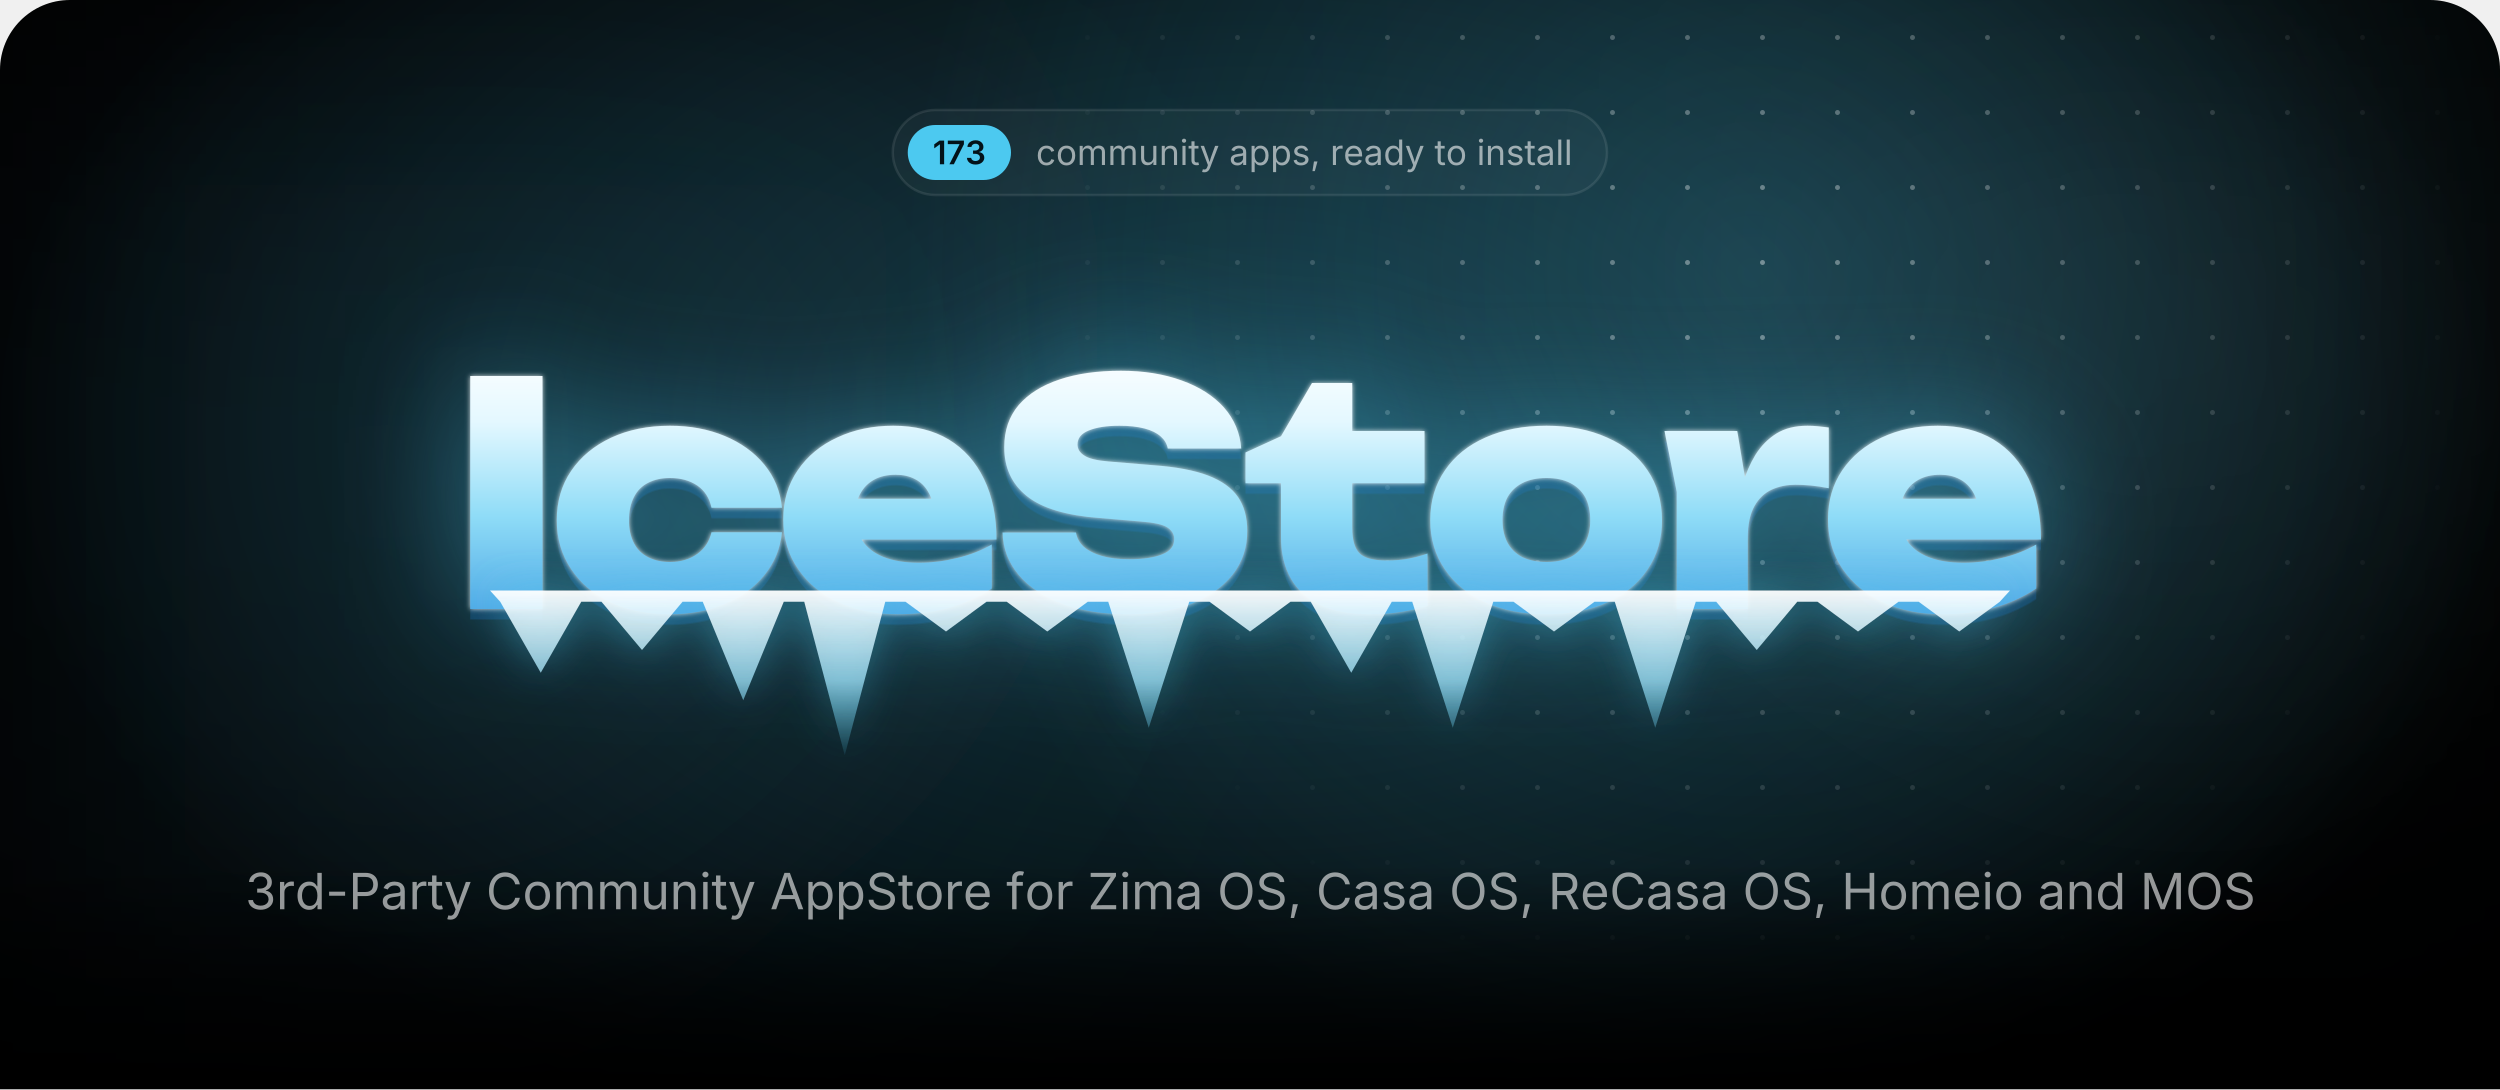
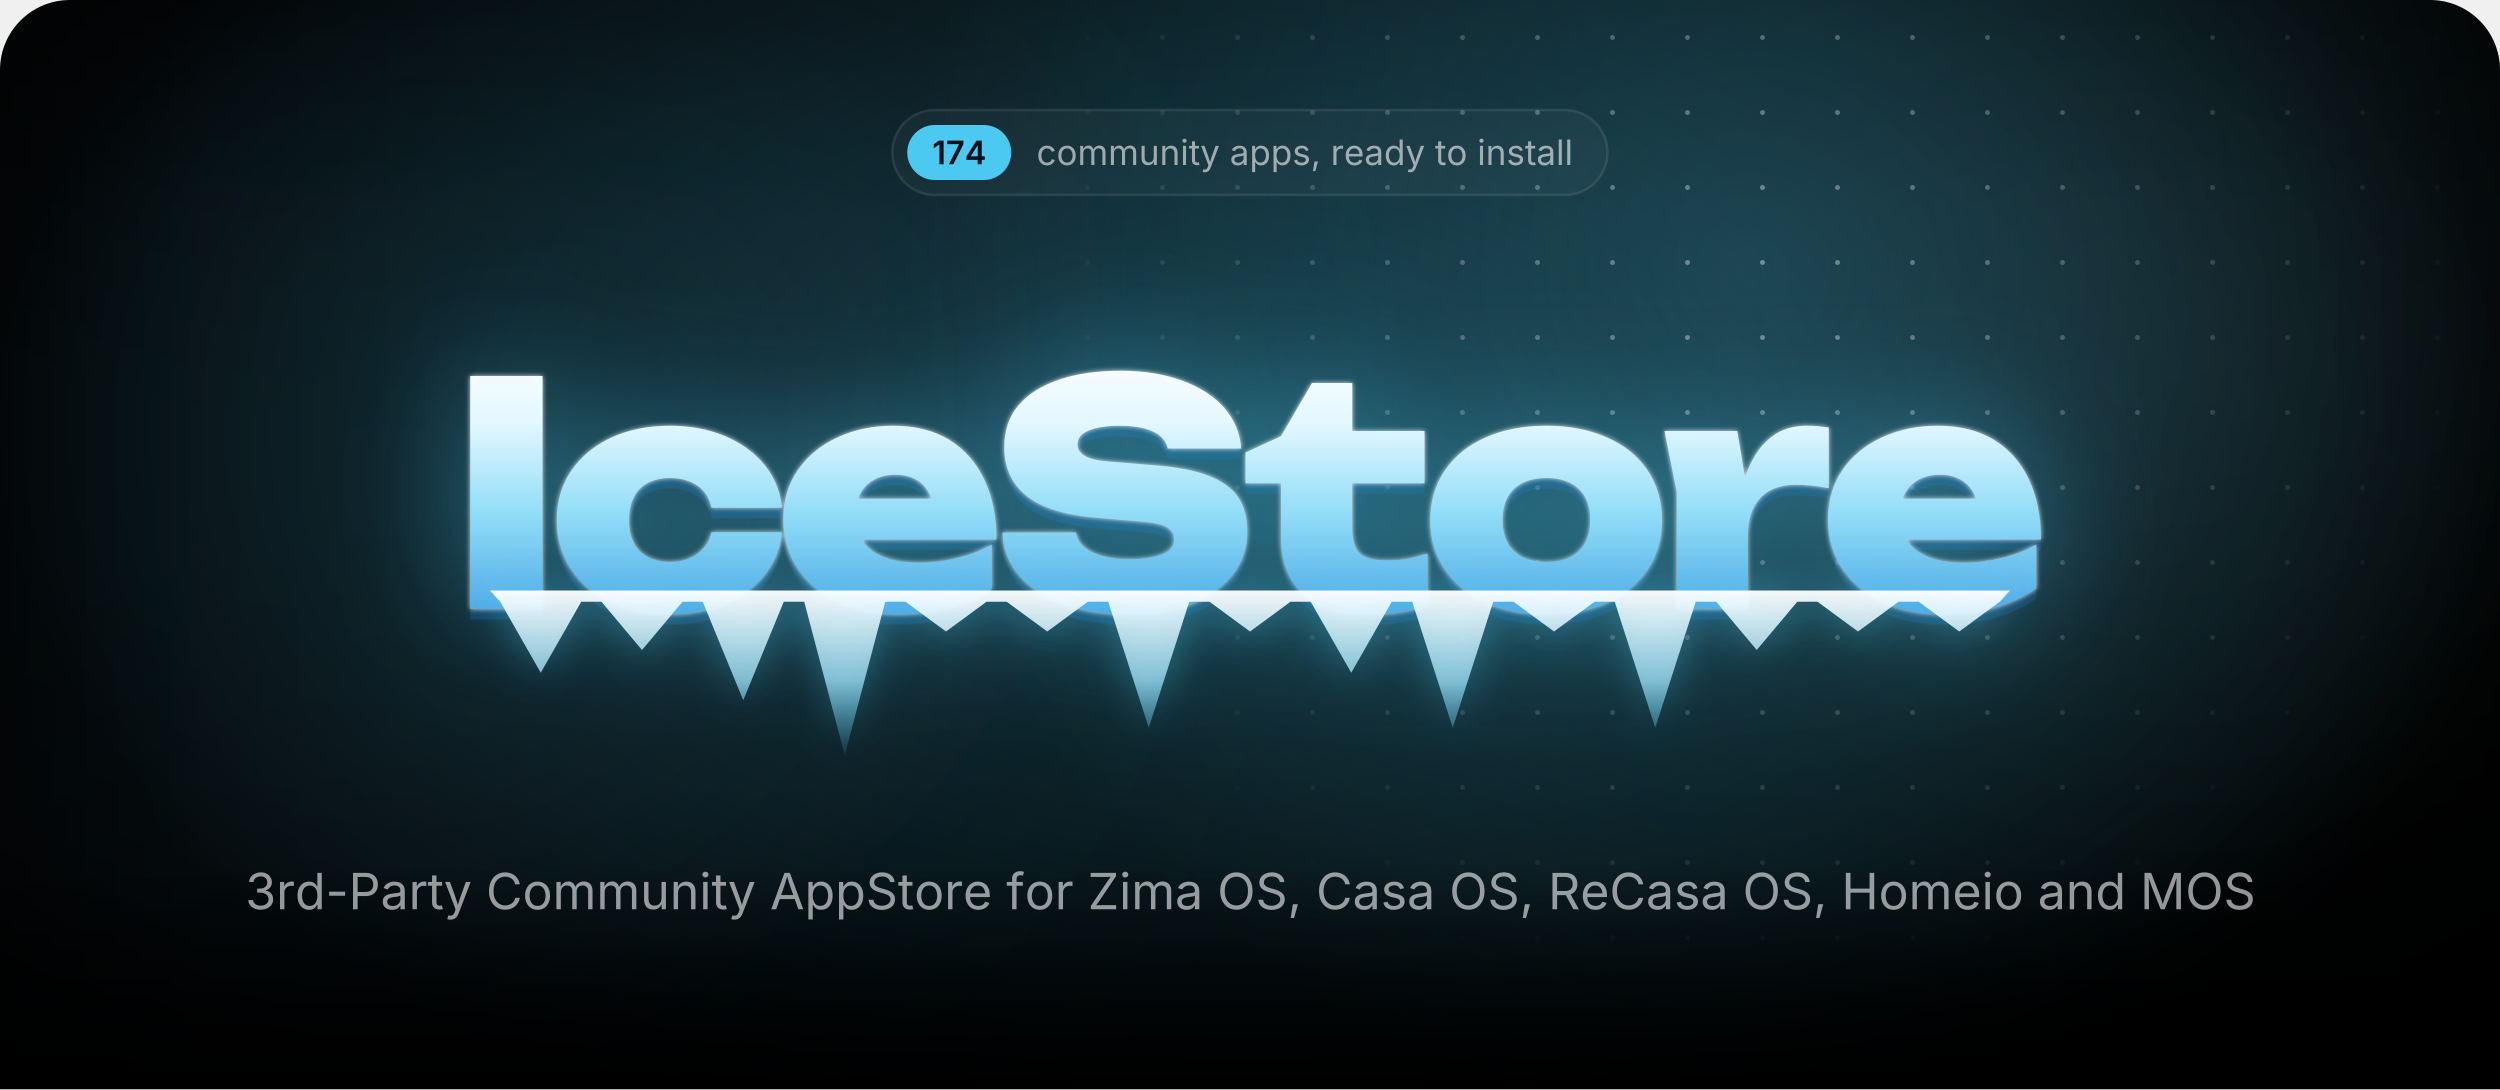
<svg xmlns="http://www.w3.org/2000/svg" width="1000" height="435.7" viewBox="0 0 1000 435.7">
  <style>.blob{transform-box:fill-box;transform-origin:center;animation:drift 22s ease-in-out infinite alternate}.blob+.blob{animation-duration:28s;animation-direction:alternate-reverse}@keyframes drift{to{transform:translate(180px,60px) scale(1.2)}}.spot{animation:spot 18s ease-in-out infinite alternate}@keyframes spot{to{transform:translate(-420px,40px)}}.gl{animation:gl 6s ease-in-out infinite}@keyframes gl{0%,35%{transform:translateX(0)}70%,100%{transform:translateX(1741px)}}.sp{transform-box:fill-box;transform-origin:center;opacity:0;animation:tw 3.2s ease-in-out infinite}@keyframes tw{0%,100%{opacity:0;transform:scale(.3) rotate(0)}50%{opacity:1;transform:scale(1) rotate(45deg)}}@media(prefers-reduced-motion:reduce){*{animation:none!important}}</style>
  <defs>
    <path id="semi.1342" d="M717 1490V0H452V1252H442L94 1002V1256L421 1490Z" />
    <path id="semi.1350" d="M185 0 819 1256V1266H83V1490H1097V1260L463 0Z" />
-     <path id="semi.1345" d="M651 -20Q494 -20 372 34Q251 88 181 184Q111 279 107 404H376Q380 343 416 298Q453 253 514 228Q575 204 651 204Q731 204 792 232Q854 260 890 310Q925 361 925 427Q925 495 889 547Q853 599 786 628Q719 658 624 658H492V864H624Q702 864 761 892Q820 919 853 968Q886 1017 886 1082Q886 1145 858 1192Q829 1239 776 1266Q724 1292 654 1292Q585 1292 527 1268Q469 1243 433 1198Q397 1153 395 1089H138Q140 1214 210 1308Q279 1403 396 1456Q512 1510 656 1510Q805 1510 915 1454Q1025 1398 1086 1304Q1146 1211 1146 1098Q1146 972 1072 887Q998 802 877 775V763Q981 749 1053 702Q1125 654 1162 580Q1200 506 1200 413Q1200 288 1129 190Q1058 92 934 36Q811 -20 651 -20Z" />
+     <path id="semi.1346" d="M107 277V490L740 1490H916V1186H809L380 509V497H1264V277ZM816 0V341L821 438V1490H1072V0Z" />
    <path id="regular.586" d="M613 -24Q461 -24 346 48Q232 120 168 250Q104 380 104 552Q104 727 168 858Q232 988 346 1060Q461 1132 613 1132Q694 1132 766 1111Q838 1090 898 1050Q957 1011 1000 954Q1043 896 1066 823L893 774Q881 817 856 853Q831 889 796 916Q760 942 714 956Q668 971 613 971Q501 971 429 912Q357 854 322 759Q287 664 287 552Q287 442 322 348Q357 253 429 195Q501 137 613 137Q669 137 716 152Q763 167 800 194Q836 222 861 260Q886 298 898 343L1070 294Q1048 219 1004 160Q961 102 901 60Q841 19 768 -2Q695 -24 613 -24Z" />
    <path id="regular.790" d="M613 -24Q461 -24 346 48Q232 120 168 250Q104 380 104 552Q104 727 168 858Q232 988 346 1060Q461 1132 613 1132Q766 1132 881 1060Q996 988 1060 858Q1124 727 1124 552Q1124 380 1060 250Q996 120 881 48Q766 -24 613 -24ZM613 137Q726 137 799 195Q872 253 907 348Q942 442 942 552Q942 663 907 758Q872 854 799 912Q726 971 613 971Q501 971 429 912Q357 854 322 759Q287 664 287 552Q287 442 322 348Q357 253 429 195Q501 137 613 137Z" />
    <path id="regular.766" d="M158 0V1118H333L334 868H320Q343 959 392 1018Q442 1078 508 1108Q575 1138 647 1138Q769 1138 844 1063Q920 988 942 866H918Q938 950 991 1011Q1044 1072 1120 1105Q1195 1138 1284 1138Q1381 1138 1461 1096Q1541 1054 1588 969Q1636 884 1636 754V0H1456V749Q1456 870 1388 922Q1320 974 1230 974Q1155 974 1100 942Q1046 911 1016 856Q987 801 987 730V0H807V767Q807 860 745 917Q683 974 588 974Q523 974 466 944Q408 913 373 853Q338 793 338 704V0Z" />
    <path id="regular.915" d="M537 -14Q424 -14 338 32Q253 79 206 173Q158 267 158 408V1118H338V423Q338 294 406 221Q474 148 591 148Q671 148 734 183Q798 218 835 286Q872 353 872 448V1118H1053V0H879V271H903Q851 114 756 50Q660 -14 537 -14Z" />
    <path id="regular.773" d="M338 670V0H158V1118H331L332 847H307Q358 1002 452 1067Q547 1132 674 1132Q787 1132 872 1086Q957 1039 1004 946Q1052 852 1052 710V0H872V695Q872 824 804 897Q737 970 620 970Q540 970 476 935Q412 900 375 833Q338 766 338 670Z" />
    <path id="regular.689" d="M158 0V1118H338V0ZM249 1301Q198 1301 161 1336Q124 1371 124 1420Q124 1470 161 1504Q198 1539 249 1539Q301 1539 338 1504Q375 1470 375 1420Q375 1371 338 1336Q301 1301 249 1301Z" />
    <path id="regular.889" d="M598 1118V964H20V1118ZM188 1384H368V290Q368 215 398 180Q429 146 500 146Q517 146 544 150Q570 154 592 158L629 6Q601 -4 566 -9Q530 -14 495 -14Q350 -14 269 62Q188 139 188 276Z" />
    <path id="regular.998" d="M140 -405 186 -249 205 -254Q260 -268 305 -262Q350 -255 386 -217Q422 -179 449 -99L481 -6L54 1118H251L489 455Q527 351 553 249Q579 147 608 51H542Q571 147 598 250Q624 352 661 455L901 1118H1097L606 -167Q572 -256 524 -314Q477 -371 414 -398Q351 -426 272 -426Q224 -426 189 -419Q154 -412 140 -405Z" />
    <path id="regular.507" d="M471 -26Q365 -26 278 14Q192 54 141 131Q90 208 90 318Q90 414 128 474Q166 534 230 568Q293 603 370 620Q447 637 525 647Q625 660 688 667Q751 674 782 691Q812 708 812 749V755Q812 825 786 874Q760 922 708 948Q656 974 578 974Q498 974 441 949Q384 924 348 886Q313 849 295 810L122 867Q165 969 238 1026Q311 1084 399 1108Q487 1132 573 1132Q629 1132 700 1118Q772 1105 838 1065Q905 1025 948 946Q992 868 992 737V0H815V152H803Q784 113 742 72Q700 30 633 2Q566 -26 471 -26ZM502 133Q602 133 671 172Q740 211 776 274Q812 336 812 404V559Q801 546 764 536Q727 525 680 517Q632 509 588 504Q543 498 517 495Q452 487 396 468Q339 448 305 410Q271 373 271 309Q271 251 301 212Q331 173 383 153Q435 133 502 133Z" />
    <path id="regular.843" d="M158 -418V1118H332V939H352Q371 969 405 1014Q439 1060 503 1096Q567 1132 676 1132Q816 1132 922 1062Q1029 992 1090 862Q1150 733 1150 556Q1150 378 1090 248Q1030 118 924 47Q817 -24 677 -24Q571 -24 506 12Q441 49 406 96Q371 142 352 173H338V-418ZM650 137Q755 137 826 194Q896 250 932 346Q967 441 967 558Q967 674 932 768Q897 861 826 916Q756 971 650 971Q547 971 477 919Q407 867 372 774Q336 682 336 558Q336 434 372 339Q408 244 478 190Q549 137 650 137Z" />
    <path id="regular.871" d="M538 -24Q423 -24 334 10Q244 43 186 109Q128 175 108 271L279 312Q303 220 370 177Q436 134 536 134Q653 134 722 184Q792 234 792 303Q792 361 752 400Q711 438 628 457L442 501Q290 537 216 612Q142 688 142 806Q142 902 196 976Q250 1049 344 1090Q437 1132 556 1132Q671 1132 752 1098Q832 1063 882 1002Q933 942 958 863L795 821Q772 881 718 930Q665 979 557 979Q457 979 390 933Q324 887 324 817Q324 755 369 718Q414 680 512 657L681 617Q833 581 906 506Q979 430 979 315Q979 217 924 140Q868 64 768 20Q669 -24 538 -24Z" />
    <path id="regular.1501" d="M128 -359 216 208H422L266 -359Z" />
    <path id="regular.852" d="M158 0V1118H332V946H344Q375 1031 454 1082Q534 1134 634 1134Q654 1134 682 1133Q709 1132 725 1131V950Q717 952 685 956Q653 960 617 960Q537 960 474 926Q410 893 374 834Q338 776 338 700V0Z" />
    <path id="regular.614" d="M628 -24Q466 -24 348 48Q231 120 168 249Q104 378 104 550Q104 722 166 853Q228 984 342 1058Q455 1132 607 1132Q696 1132 782 1102Q869 1073 940 1008Q1010 942 1052 835Q1094 728 1094 573V498H226V650H997L913 594Q913 704 878 790Q844 875 776 924Q708 972 607 972Q506 972 434 922Q362 873 324 794Q286 714 286 623V522Q286 398 329 312Q372 225 450 180Q527 136 629 136Q695 136 749 155Q803 174 842 212Q881 251 902 308L1076 260Q1050 176 988 112Q926 48 834 12Q743 -24 628 -24Z" />
    <path id="regular.597" d="M577 -24Q438 -24 331 47Q224 118 164 248Q104 378 104 556Q104 733 164 862Q225 992 332 1062Q439 1132 578 1132Q687 1132 751 1096Q815 1060 850 1014Q884 969 902 939H916V1490H1096V0H922V173H902Q884 142 848 96Q813 49 748 12Q684 -24 577 -24ZM604 137Q706 137 776 190Q846 244 882 339Q918 434 918 558Q918 682 882 774Q847 867 777 919Q707 971 604 971Q498 971 428 916Q357 861 322 768Q287 674 287 558Q287 441 322 346Q358 250 429 194Q500 137 604 137Z" />
    <path id="regular.736" d="M338 1490V0H158V1490Z" />
    <path id="regular.1345" d="M635 -20Q489 -20 376 30Q263 80 196 169Q130 258 125 376H317Q323 305 366 254Q408 202 478 174Q547 147 632 147Q726 147 798 180Q871 212 913 271Q955 330 955 407Q955 488 914 550Q874 611 797 646Q720 681 609 681H488V846H609Q696 846 762 878Q829 909 866 966Q903 1023 903 1100Q903 1174 870 1229Q838 1284 778 1314Q718 1345 637 1345Q561 1345 494 1318Q428 1290 386 1239Q343 1188 340 1115H157Q161 1232 227 1321Q293 1410 402 1460Q510 1510 641 1510Q780 1510 880 1454Q981 1398 1035 1307Q1089 1216 1089 1110Q1089 984 1022 896Q956 808 842 774V762Q937 747 1004 698Q1072 649 1108 574Q1143 499 1143 405Q1143 283 1077 187Q1011 91 896 36Q781 -20 635 -20Z" />
    <path id="regular.1459" d="M798 719V553H144V719Z" />
    <path id="regular.375" d="M180 0V1490H690Q864 1490 976 1426Q1089 1363 1144 1256Q1198 1149 1198 1016Q1198 883 1144 775Q1089 667 977 603Q865 539 691 539H330V706H682Q800 706 872 746Q944 787 976 858Q1009 928 1009 1016Q1009 1104 976 1174Q944 1243 872 1283Q799 1323 680 1323H370V0Z" />
    <path id="regular.73" d="M783 -20Q592 -20 442 72Q293 165 208 336Q122 508 122 744Q122 981 208 1152Q293 1324 442 1417Q592 1510 783 1510Q896 1510 996 1477Q1097 1444 1177 1380Q1257 1317 1310 1226Q1364 1136 1384 1021H1194Q1178 1098 1140 1156Q1101 1214 1046 1254Q990 1294 923 1314Q856 1334 783 1334Q649 1334 541 1266Q433 1198 370 1066Q307 935 307 744Q307 554 370 422Q434 291 542 224Q650 156 783 156Q856 156 923 176Q990 197 1046 236Q1101 276 1140 334Q1178 393 1194 469H1384Q1365 355 1312 265Q1258 175 1178 111Q1098 47 998 14Q897 -20 783 -20Z" />
    <path id="regular.2" d="M52 0 593 1490H813L1361 0H1161L845 884Q816 966 778 1088Q739 1211 684 1401H720Q666 1209 626 1084Q587 960 561 884L254 0ZM324 416V582H1089V416Z" />
    <path id="regular.397" d="M657 -26Q496 -26 378 26Q259 78 192 172Q125 265 116 390H311Q319 306 368 252Q417 197 494 170Q570 144 657 144Q758 144 838 177Q919 210 966 270Q1013 330 1013 409Q1013 481 972 526Q932 571 865 600Q798 629 718 651L538 702Q358 753 258 848Q158 943 158 1091Q158 1217 226 1312Q294 1406 410 1458Q526 1510 670 1510Q817 1510 930 1458Q1043 1406 1108 1316Q1174 1227 1178 1114H992Q979 1223 888 1282Q797 1342 664 1342Q568 1342 496 1310Q423 1279 383 1224Q343 1170 343 1100Q343 1022 392 974Q440 927 506 900Q573 874 627 859L776 818Q836 802 908 774Q981 746 1047 700Q1113 653 1156 582Q1198 510 1198 406Q1198 284 1134 186Q1071 88 950 31Q829 -26 657 -26Z" />
    <path id="regular.647" d="M678 1118V964H20V1118ZM240 0V1267Q240 1364 286 1429Q331 1494 404 1527Q477 1560 558 1560Q622 1560 664 1550Q706 1539 726 1530L676 1376Q662 1381 640 1387Q617 1393 579 1393Q496 1393 458 1350Q420 1308 420 1227V0Z" />
    <path id="regular.496" d="M130 0V134L796 1125Q841 1192 892 1260Q943 1327 994 1393L1015 1331Q923 1325 830 1324Q737 1322 645 1322H122V1490H1158V1354L502 379Q454 308 400 237Q347 166 294 97L273 159Q365 165 456 166Q548 168 640 168H1166V0Z" />
    <path id="regular.321" d="M784 -20Q593 -20 444 72Q294 165 208 336Q122 508 122 744Q122 981 208 1152Q294 1324 444 1417Q593 1510 784 1510Q975 1510 1124 1417Q1273 1324 1358 1152Q1444 981 1444 744Q1444 508 1358 336Q1273 165 1124 72Q975 -20 784 -20ZM784 156Q917 156 1024 224Q1132 291 1196 422Q1259 554 1259 744Q1259 936 1196 1068Q1132 1199 1024 1266Q917 1334 784 1334Q650 1334 542 1266Q434 1198 370 1066Q307 935 307 744Q307 554 370 423Q434 292 542 224Q650 156 784 156Z" />
    <path id="regular.384" d="M180 0V1490H690Q864 1490 976 1430Q1089 1371 1144 1267Q1198 1163 1198 1030Q1198 897 1144 795Q1089 693 977 636Q865 578 691 578H286V747H682Q800 747 872 782Q943 816 976 880Q1009 943 1009 1030Q1009 1119 976 1184Q943 1250 871 1286Q799 1323 680 1323H370V0ZM1036 0 676 671H890L1256 0Z" />
    <path id="regular.161" d="M180 0V1490H370V846H1152V1490H1342V0H1152V678H370V0Z" />
    <path id="regular.292" d="M180 0V1490H450L817 550Q830 517 846 468Q863 418 882 360Q900 302 917 244Q934 187 947 138H905Q919 184 936 240Q953 297 972 356Q990 414 1007 465Q1024 516 1037 550L1399 1490H1670V0H1483V851Q1483 897 1484 956Q1484 1015 1486 1080Q1487 1145 1488 1212Q1490 1279 1491 1342H1507Q1486 1273 1462 1202Q1439 1130 1416 1064Q1394 997 1374 942Q1354 887 1340 851L1007 0H842L504 851Q490 886 471 940Q452 993 430 1058Q407 1124 383 1196Q359 1269 334 1342H352Q354 1286 356 1221Q357 1156 358 1090Q359 1023 360 962Q361 900 361 851V0Z" />
    <radialGradient id="glow">
      <stop stop-color="#4cc9f0" stop-opacity=".28" />
      <stop offset="1" stop-color="#4cc9f0" stop-opacity="0" />
    </radialGradient>
    <radialGradient id="cur">
      <stop stop-color="#4cc9f0" stop-opacity=".2" />
      <stop offset=".65" stop-color="#4cc9f0" stop-opacity="0" />
    </radialGradient>
    <radialGradient id="spot">
      <stop stop-color="#fff" />
      <stop offset="1" stop-color="#000" />
    </radialGradient>
    <pattern id="dots" width="30" height="30" patternUnits="userSpaceOnUse">
      <circle cx="15" cy="15" r="1" fill="#fff" fill-opacity=".4" />
    </pattern>
    <mask id="dm">
      <circle class="spot" cx="700" cy="110" r="300" fill="url(#spot)" />
    </mask>
    <linearGradient id="fade" x2="0" y2="1">
      <stop offset="0.793" stop-color="#fff" />
      <stop offset="1" stop-color="#000" />
    </linearGradient>
    <mask id="bf">
      <rect width="1000" height="435.7" fill="url(#fade)" />
    </mask>
    <filter id="blur" filterUnits="userSpaceOnUse" x="-500" y="-500" width="2000" height="1500">
      <feGaussianBlur stdDeviation="90" />
    </filter>
    <linearGradient id="ice" gradientUnits="userSpaceOnUse" x1="0" y1="138" x2="0" y2="256">
      <stop stop-color="#fff" />
      <stop offset=".26" stop-color="#e4f8ff" />
      <stop offset=".58" stop-color="#8fdcf7" />
      <stop offset="1" stop-color="#3d9be0" />
    </linearGradient>
    <linearGradient id="ig" x2="0" y2="1">
      <stop stop-color="#fff" stop-opacity=".95" />
      <stop offset=".55" stop-color="#9fe3fa" stop-opacity=".75" />
      <stop offset="1" stop-color="#4cc9f0" stop-opacity=".1" />
    </linearGradient>
    <linearGradient id="gl">
      <stop stop-color="#fff" stop-opacity="0" />
      <stop offset=".5" stop-color="#fff" stop-opacity=".95" />
      <stop offset="1" stop-color="#fff" stop-opacity="0" />
    </linearGradient>
    <clipPath id="wc">
      <path d="M188.1 150.4H217V243.6H188.1ZM312.8 212.9Q311.8 222.7 305.7 230.1Q299.7 237.5 289.9 241.6Q280.1 245.7 268 245.7Q254.7 245.7 244.4 241Q234.2 236.3 228.5 227.7Q222.7 219.1 222.7 208.1Q222.7 196.8 228.5 188.3Q234.2 179.9 244.4 175.1Q254.7 170.3 268 170.3Q280.1 170.3 289.9 174.4Q299.7 178.5 305.7 185.8Q311.8 193.2 312.8 203.1H284.6Q283.4 197.3 278.9 194.2Q274.4 191.2 268 191.2Q263 191.2 259.3 193.1Q255.5 195 253.6 198.8Q251.6 202.6 251.6 208.1Q251.6 213.5 253.6 217.3Q255.5 221 259.3 222.9Q263 224.8 268 224.8Q274.4 224.8 278.9 221.6Q283.4 218.3 284.6 212.9ZM359 245.7Q345.9 245.7 335.6 241Q325.2 236.3 319.3 227.7Q313.3 219.1 313.3 207.7Q313.3 196.5 319.1 188.1Q324.9 179.6 334.9 175Q344.9 170.3 357.3 170.3Q370.3 170.3 379.5 175.8Q388.7 181.4 393.6 191.6Q398.6 201.9 398.6 215.8H336.6V199.5H382.2L373.8 205.1Q373.3 200.2 371.3 196.8Q369.4 193.4 366.1 191.7Q362.8 189.9 358.3 189.9Q353.2 189.9 349.6 191.9Q346 193.9 344.1 197.5Q342.1 201 342.1 205.5Q342.1 211.8 344.9 216.2Q347.7 220.5 353.4 222.8Q359.2 225.1 367.6 225.1Q375.3 225.1 382.9 223.2Q390.5 221.4 396.7 217.8V235.4Q389.1 240.4 379.7 243.1Q370.3 245.7 359 245.7ZM401 213H430.4Q430.9 216.3 433.5 218.7Q436.2 221.1 440.8 222.4Q445.4 223.7 451.6 223.7Q460.2 223.7 465 221.7Q469.7 219.8 469.7 215.7Q469.7 212.8 467 211Q464.3 209.2 456.2 208.6L439.8 207.2Q419.7 205.7 410.7 198.4Q401.7 191.2 401.7 178.9Q401.7 168.8 407.5 162Q413.3 155.3 423.8 151.8Q434.2 148.3 448.4 148.3Q462 148.3 472.7 152.2Q483.3 156 489.6 163Q495.8 170.1 496.5 179.4H467.1Q466.6 176.6 464.3 174.6Q462 172.5 457.8 171.4Q453.6 170.3 447.8 170.3Q440.1 170.3 435.5 172.2Q431 174 431 177.8Q431 180.5 433.7 182.2Q436.3 184 443.5 184.6L461.5 186.1Q475 187.1 483.2 190.2Q491.5 193.4 495.2 198.8Q498.9 204.2 498.9 212.4Q498.9 222.4 493 229.9Q487 237.4 476.3 241.6Q465.5 245.7 451.1 245.7Q436.3 245.7 425.1 241.6Q414 237.5 407.6 230.1Q401.3 222.7 401 213ZM498.2 193.3V181L512.4 174.5L524.8 153.2H540.9V172.4H569.8V193.3H540.9V211.1Q540.9 218.3 543.7 221.2Q546.5 224.2 554.7 224.2Q559.8 224.2 563.8 223.4Q567.8 222.6 571 221.4V242.4Q567 243.6 560.9 244.7Q554.9 245.7 548.1 245.7Q536 245.7 528.1 242Q520.2 238.3 516.3 231.3Q512.4 224.4 512.4 214.9V193.3ZM618.5 245.7Q604.7 245.7 594.2 241Q583.8 236.3 578 227.8Q572.1 219.3 572.1 208.1Q572.1 196.6 578 188.1Q583.8 179.6 594.2 175Q604.7 170.3 618.6 170.3Q632.4 170.3 642.8 175Q653.3 179.6 659 188.1Q664.8 196.6 664.8 208.1Q664.8 219.3 659 227.8Q653.3 236.3 642.8 241Q632.4 245.7 618.5 245.7ZM618.6 224.8Q624.2 224.8 628.1 222.9Q632 220.9 634.1 217.1Q636.1 213.3 636.1 208.1Q636.1 202.7 634.1 198.9Q632 195.2 628.1 193.2Q624.2 191.2 618.6 191.2Q613 191.2 609 193.2Q605.1 195.2 603 198.9Q601 202.7 601 208Q601 213.3 603 217.1Q605.1 220.9 609 222.9Q613 224.8 618.6 224.8ZM665.8 172.4H694.9L699.1 197.6V243.6H670.7V196.8ZM731.5 171V195.3Q727.6 194.5 724.3 194.2Q721 193.9 718.2 193.9Q713.1 193.9 708.8 195.8Q704.4 197.8 701.8 202.4Q699.1 207.1 699.1 215.3L693.9 208.8Q695 201.1 696.9 194.2Q698.9 187.3 702.2 181.9Q705.6 176.5 710.6 173.4Q715.6 170.3 723 170.3Q725 170.3 727.1 170.5Q729.2 170.7 731.5 171ZM776.9 245.7Q763.7 245.7 753.4 241Q743.1 236.3 737.1 227.7Q731.2 219.1 731.2 207.7Q731.2 196.5 736.9 188.1Q742.7 179.6 752.7 175Q762.7 170.3 775.1 170.3Q788.2 170.3 797.4 175.8Q806.6 181.4 811.5 191.6Q816.4 201.9 816.4 215.8H754.4V199.5H800L791.7 205.1Q791.2 200.2 789.2 196.8Q787.2 193.4 783.9 191.7Q780.6 189.9 776.1 189.9Q771 189.9 767.4 191.9Q763.8 193.9 761.9 197.5Q760 201 760 205.5Q760 211.8 762.8 216.2Q765.6 220.5 771.3 222.8Q777 225.1 785.5 225.1Q793.2 225.1 800.7 223.2Q808.3 221.4 814.5 217.8V235.4Q807 240.4 797.6 243.1Q788.2 245.7 776.9 245.7Z" />
    </clipPath>
    <filter id="frost" x="-20%" y="-60%" width="140%" height="220%" color-interpolation-filters="sRGB">
      <feGaussianBlur in="SourceAlpha" stdDeviation="1" result="a" />
      <feFlood flood-color="#fff" flood-opacity=".85" />
      <feComposite in2="a" operator="in" result="s1" />
      <feGaussianBlur in="SourceAlpha" stdDeviation="25.2" result="b" />
      <feFlood flood-color="#4cc9f0" flood-opacity=".5" />
      <feComposite in2="b" operator="in" result="s2" />
      <feOffset in="SourceAlpha" dy="4.2" result="c" />
      <feFlood flood-color="#125696" flood-opacity=".4" />
      <feComposite in2="c" operator="in" result="s3" />
      <feMerge>
        <feMergeNode in="s3" />
        <feMergeNode in="s2" />
        <feMergeNode in="s1" />
        <feMergeNode in="SourceGraphic" />
      </feMerge>
    </filter>
    <filter id="drip" x="-10%" y="-60%" width="120%" height="220%">
      <feGaussianBlur in="SourceAlpha" stdDeviation="8.4" result="b" />
      <feFlood flood-color="#4cc9f0" flood-opacity=".45" />
      <feComposite in2="b" operator="in" />
      <feMerge>
        <feMergeNode />
        <feMergeNode in="SourceGraphic" />
      </feMerge>
    </filter>
    <clipPath id="pg">
      <path d="M0,28 A28,28 0 0 1 28,0 H972 A28,28 0 0 1 1000,28 V435.7 A0,0 0 0 1 1000,435.7 H0 A0,0 0 0 1 0,435.7 Z" />
    </clipPath>
  </defs>
  <g clip-path="url(#pg)">
    <rect x="0" y="0" width="1000" height="435.7" rx="0" fill="#000" />
    <g mask="url(#bf)">
      <ellipse cx="500" cy="170" rx="500" ry="310" fill="url(#glow)" />
      <circle class="blob" cx="140" cy="140" r="260" fill="#4cc9f0" fill-opacity=".1" filter="url(#blur)" />
      <circle class="blob" cx="900" cy="40" r="220" fill="#a5e8ff" fill-opacity=".08" filter="url(#blur)" />
      <circle class="spot" cx="700" cy="110" r="520" fill="url(#cur)" />
      <rect width="1000" height="435.7" fill="url(#dots)" mask="url(#dm)" />
    </g>
-     <rect x="357.1" y="44" width="285.7" height="34" rx="17" fill="rgba(255,255,255,.035)" stroke="rgba(255,255,255,.09)" />
-     <rect x="363.1" y="50" width="41.3" height="22" rx="11" fill="#4cc9f0" />
-     <g fill="#031219" transform="translate(373.1,65.7) scale(0.00635,-0.00635)">
+     <rect x="356.9" y="44" width="286.1" height="34" rx="17" fill="rgba(255,255,255,.035)" stroke="rgba(255,255,255,.09)" />
+     <rect x="362.9" y="50" width="41.6" height="22" rx="11" fill="#4cc9f0" />
+     <g fill="#031219" transform="translate(372.9,65.7) scale(0.00635,-0.00635)">
      <use href="#semi.1342" x="0" />
      <use href="#semi.1350" x="866" />
-       <use href="#semi.1345" x="2046" />
-     </g>
-     <g fill="rgba(255,255,255,.58)" transform="translate(414.4,66) scale(0.00684,-0.00684)">
+       <use href="#semi.1346" x="2046" />
+     </g>
+     <g fill="rgba(255,255,255,.58)" transform="translate(414.6,66) scale(0.00684,-0.00684)">
      <use href="#regular.586" x="0" />
      <use href="#regular.790" x="1170" />
      <use href="#regular.766" x="2398" />
      <use href="#regular.766" x="4192" />
      <use href="#regular.915" x="5986" />
      <use href="#regular.773" x="7197" />
      <use href="#regular.689" x="8407" />
      <use href="#regular.889" x="8903" />
      <use href="#regular.998" x="9573" />
      <use href="#regular.507" x="11300" />
      <use href="#regular.843" x="12450" />
      <use href="#regular.843" x="13704" />
      <use href="#regular.871" x="14958" />
      <use href="#regular.1501" x="16039" />
      <use href="#regular.852" x="17205" />
      <use href="#regular.614" x="17976" />
      <use href="#regular.507" x="19170" />
      <use href="#regular.597" x="20320" />
      <use href="#regular.998" x="21574" />
      <use href="#regular.889" x="23301" />
      <use href="#regular.790" x="23971" />
      <use href="#regular.689" x="25775" />
      <use href="#regular.773" x="26271" />
      <use href="#regular.871" x="27481" />
      <use href="#regular.889" x="28562" />
      <use href="#regular.507" x="29232" />
      <use href="#regular.736" x="30382" />
      <use href="#regular.736" x="30878" />
    </g>
    <g filter="url(#frost)">
      <path fill="url(#ice)" d="M188.1 150.4H217V243.6H188.1ZM312.8 212.9Q311.8 222.7 305.7 230.1Q299.7 237.5 289.9 241.6Q280.1 245.7 268 245.7Q254.7 245.7 244.4 241Q234.2 236.3 228.5 227.7Q222.7 219.1 222.7 208.1Q222.7 196.8 228.5 188.3Q234.2 179.9 244.4 175.1Q254.7 170.3 268 170.3Q280.1 170.3 289.9 174.4Q299.7 178.5 305.7 185.8Q311.8 193.2 312.8 203.1H284.6Q283.4 197.3 278.9 194.2Q274.4 191.2 268 191.2Q263 191.2 259.3 193.1Q255.5 195 253.6 198.8Q251.6 202.6 251.6 208.1Q251.6 213.5 253.6 217.3Q255.5 221 259.3 222.9Q263 224.8 268 224.8Q274.4 224.8 278.9 221.6Q283.4 218.3 284.6 212.9ZM359 245.7Q345.9 245.7 335.6 241Q325.2 236.3 319.3 227.7Q313.3 219.1 313.3 207.7Q313.3 196.5 319.1 188.1Q324.9 179.6 334.9 175Q344.9 170.3 357.3 170.3Q370.3 170.3 379.5 175.8Q388.7 181.4 393.6 191.6Q398.6 201.9 398.6 215.8H336.6V199.5H382.2L373.8 205.1Q373.3 200.2 371.3 196.8Q369.4 193.4 366.1 191.7Q362.8 189.9 358.3 189.9Q353.2 189.9 349.6 191.9Q346 193.9 344.1 197.5Q342.1 201 342.1 205.5Q342.1 211.8 344.9 216.2Q347.7 220.5 353.4 222.8Q359.2 225.1 367.6 225.1Q375.3 225.1 382.9 223.2Q390.5 221.4 396.7 217.8V235.4Q389.1 240.4 379.7 243.1Q370.3 245.7 359 245.7ZM401 213H430.4Q430.9 216.3 433.5 218.7Q436.2 221.1 440.8 222.4Q445.4 223.7 451.6 223.7Q460.2 223.7 465 221.7Q469.7 219.8 469.7 215.7Q469.7 212.8 467 211Q464.3 209.2 456.2 208.6L439.8 207.2Q419.7 205.7 410.7 198.4Q401.7 191.2 401.7 178.9Q401.7 168.8 407.5 162Q413.3 155.3 423.8 151.8Q434.2 148.3 448.4 148.3Q462 148.3 472.7 152.2Q483.3 156 489.6 163Q495.8 170.1 496.5 179.4H467.1Q466.6 176.6 464.3 174.6Q462 172.5 457.8 171.4Q453.6 170.3 447.8 170.3Q440.1 170.3 435.5 172.2Q431 174 431 177.8Q431 180.5 433.7 182.2Q436.3 184 443.5 184.6L461.5 186.1Q475 187.1 483.2 190.2Q491.5 193.4 495.2 198.8Q498.9 204.2 498.9 212.4Q498.9 222.4 493 229.9Q487 237.4 476.3 241.6Q465.5 245.7 451.1 245.7Q436.3 245.7 425.1 241.6Q414 237.5 407.6 230.1Q401.3 222.7 401 213ZM498.2 193.3V181L512.4 174.5L524.8 153.2H540.9V172.4H569.8V193.3H540.9V211.1Q540.9 218.3 543.7 221.2Q546.5 224.2 554.7 224.2Q559.8 224.2 563.8 223.4Q567.8 222.6 571 221.4V242.4Q567 243.6 560.9 244.7Q554.9 245.7 548.1 245.7Q536 245.7 528.1 242Q520.2 238.3 516.3 231.3Q512.4 224.4 512.4 214.9V193.3ZM618.5 245.7Q604.7 245.7 594.2 241Q583.8 236.3 578 227.8Q572.1 219.3 572.1 208.1Q572.1 196.6 578 188.1Q583.8 179.6 594.2 175Q604.7 170.3 618.6 170.3Q632.4 170.3 642.8 175Q653.3 179.6 659 188.1Q664.8 196.6 664.8 208.1Q664.8 219.3 659 227.8Q653.3 236.3 642.8 241Q632.4 245.7 618.5 245.7ZM618.6 224.8Q624.2 224.8 628.1 222.9Q632 220.9 634.1 217.1Q636.1 213.3 636.1 208.1Q636.1 202.7 634.1 198.9Q632 195.2 628.1 193.2Q624.2 191.2 618.6 191.2Q613 191.2 609 193.2Q605.1 195.2 603 198.9Q601 202.7 601 208Q601 213.3 603 217.1Q605.1 220.9 609 222.9Q613 224.8 618.6 224.8ZM665.8 172.4H694.9L699.1 197.6V243.6H670.7V196.8ZM731.5 171V195.3Q727.6 194.5 724.3 194.2Q721 193.9 718.2 193.9Q713.1 193.9 708.8 195.8Q704.4 197.8 701.8 202.4Q699.1 207.1 699.1 215.3L693.9 208.8Q695 201.1 696.9 194.2Q698.9 187.3 702.2 181.9Q705.6 176.5 710.6 173.4Q715.6 170.3 723 170.3Q725 170.3 727.1 170.5Q729.2 170.7 731.5 171ZM776.9 245.7Q763.7 245.7 753.4 241Q743.1 236.3 737.1 227.7Q731.2 219.1 731.2 207.7Q731.2 196.5 736.9 188.1Q742.7 179.6 752.7 175Q762.7 170.3 775.1 170.3Q788.2 170.3 797.4 175.8Q806.6 181.4 811.5 191.6Q816.4 201.9 816.4 215.8H754.4V199.5H800L791.7 205.1Q791.2 200.2 789.2 196.8Q787.2 193.4 783.9 191.7Q780.6 189.9 776.1 189.9Q771 189.9 767.4 191.9Q763.8 193.9 761.9 197.5Q760 201 760 205.5Q760 211.8 762.8 216.2Q765.6 220.5 771.3 222.8Q777 225.1 785.5 225.1Q793.2 225.1 800.7 223.2Q808.3 221.4 814.5 217.8V235.4Q807 240.4 797.6 243.1Q788.2 245.7 776.9 245.7Z" />
    </g>
    <g clip-path="url(#wc)">
      <g class="gl">
        <g transform="translate(52.8,0) skewX(-15)">
          <rect x="-518.9" y="118" width="399.4" height="158" rx="0" fill="url(#gl)" />
        </g>
      </g>
    </g>
    <polygon points="196,236.2 200.1,240.7 216.3,269.1 232.5,240.7 240.6,240.7 256.8,260 273,240.7 281.1,240.7 297.3,280.1 313.5,240.7 321.7,240.7 337.9,302.1 354.1,240.7 362.2,240.7 378.4,252.6 394.6,240.7 402.7,240.7 418.9,252.6 435.1,240.7 443.3,240.7 459.5,291.1 475.7,240.7 483.8,240.7 500,252.6 516.2,240.7 524.3,240.7 540.5,269.1 556.7,240.7 564.9,240.7 581.1,291.1 597.3,240.7 605.4,240.7 621.6,252.6 637.8,240.7 645.9,240.7 662.1,291.1 678.3,240.7 686.5,240.7 702.7,260 718.9,240.7 727,240.7 743.2,252.6 759.4,240.7 767.5,240.7 783.7,252.6 799.9,240.7 804,236.2" fill="url(#ig)" filter="url(#drip)" />
    <polygon class="sp" style="animation-delay:0s" fill="#fff" points="171.4,123.8 173.3,132.5 181.9,134.4 173.3,136.3 171.4,145 169.5,136.3 160.8,134.4 169.5,132.5" />
    <polygon class="sp" style="animation-delay:0.9s" fill="#fff" points="337.8,114.4 339.7,123.1 348.3,125 339.7,126.9 337.8,135.5 335.9,126.9 327.2,125 335.9,123.1" />
    <polygon class="sp" style="animation-delay:1.7s" fill="#fff" points="491.4,109.7 493.3,118.3 501.9,120.2 493.3,122.1 491.4,130.8 489.5,122.1 480.8,120.2 489.5,118.3" />
    <polygon class="sp" style="animation-delay:0.4s" fill="#fff" points="651.4,119.1 653.3,127.8 661.9,129.7 653.3,131.6 651.4,140.2 649.5,131.6 640.8,129.7 649.5,127.8" />
    <polygon class="sp" style="animation-delay:2.2s" fill="#fff" points="824.2,126.2 826.1,134.9 834.7,136.8 826.1,138.7 824.2,147.3 822.3,138.7 813.6,136.8 822.3,134.9" />
    <polygon class="sp" style="animation-delay:1.3s" fill="#fff" points="574.6,277.3 576.5,285.9 585.1,287.8 576.5,289.7 574.6,298.4 572.7,289.7 564,287.8 572.7,285.9" />
    <g fill="rgba(255,255,255,.58)" transform="translate(98.1,363.7) scale(0.00977,-0.00977)">
      <use href="#regular.1345" x="0" />
      <use href="#regular.852" x="1265" />
      <use href="#regular.597" x="2036" />
      <use href="#regular.1459" x="3290" />
      <use href="#regular.375" x="4232" />
      <use href="#regular.507" x="5540" />
      <use href="#regular.852" x="6690" />
      <use href="#regular.889" x="7461" />
      <use href="#regular.998" x="8131" />
      <use href="#regular.73" x="9858" />
      <use href="#regular.790" x="11354" />
      <use href="#regular.766" x="12582" />
      <use href="#regular.766" x="14376" />
      <use href="#regular.915" x="16170" />
      <use href="#regular.773" x="17381" />
      <use href="#regular.689" x="18591" />
      <use href="#regular.889" x="19087" />
      <use href="#regular.998" x="19757" />
      <use href="#regular.2" x="21484" />
      <use href="#regular.843" x="22897" />
      <use href="#regular.843" x="24151" />
      <use href="#regular.397" x="25405" />
      <use href="#regular.889" x="26719" />
      <use href="#regular.790" x="27389" />
      <use href="#regular.852" x="28617" />
      <use href="#regular.614" x="29388" />
      <use href="#regular.647" x="31158" />
      <use href="#regular.790" x="31916" />
      <use href="#regular.852" x="33144" />
      <use href="#regular.496" x="34491" />
      <use href="#regular.689" x="35779" />
      <use href="#regular.766" x="36275" />
      <use href="#regular.507" x="38069" />
      <use href="#regular.321" x="39795" />
      <use href="#regular.397" x="41361" />
      <use href="#regular.1501" x="42675" />
      <use href="#regular.73" x="43841" />
      <use href="#regular.507" x="45337" />
      <use href="#regular.871" x="46487" />
      <use href="#regular.507" x="47568" />
      <use href="#regular.321" x="49294" />
      <use href="#regular.397" x="50860" />
      <use href="#regular.1501" x="52174" />
      <use href="#regular.384" x="53340" />
      <use href="#regular.614" x="54658" />
      <use href="#regular.73" x="55852" />
      <use href="#regular.507" x="57348" />
      <use href="#regular.871" x="58498" />
      <use href="#regular.507" x="59579" />
      <use href="#regular.321" x="61305" />
      <use href="#regular.397" x="62871" />
      <use href="#regular.1501" x="64185" />
      <use href="#regular.161" x="65351" />
      <use href="#regular.790" x="66873" />
      <use href="#regular.766" x="68101" />
      <use href="#regular.614" x="69895" />
      <use href="#regular.689" x="71089" />
      <use href="#regular.790" x="71585" />
      <use href="#regular.507" x="73389" />
      <use href="#regular.773" x="74539" />
      <use href="#regular.597" x="75749" />
      <use href="#regular.292" x="77579" />
      <use href="#regular.321" x="79429" />
      <use href="#regular.397" x="80995" />
    </g>
  </g>
</svg>
